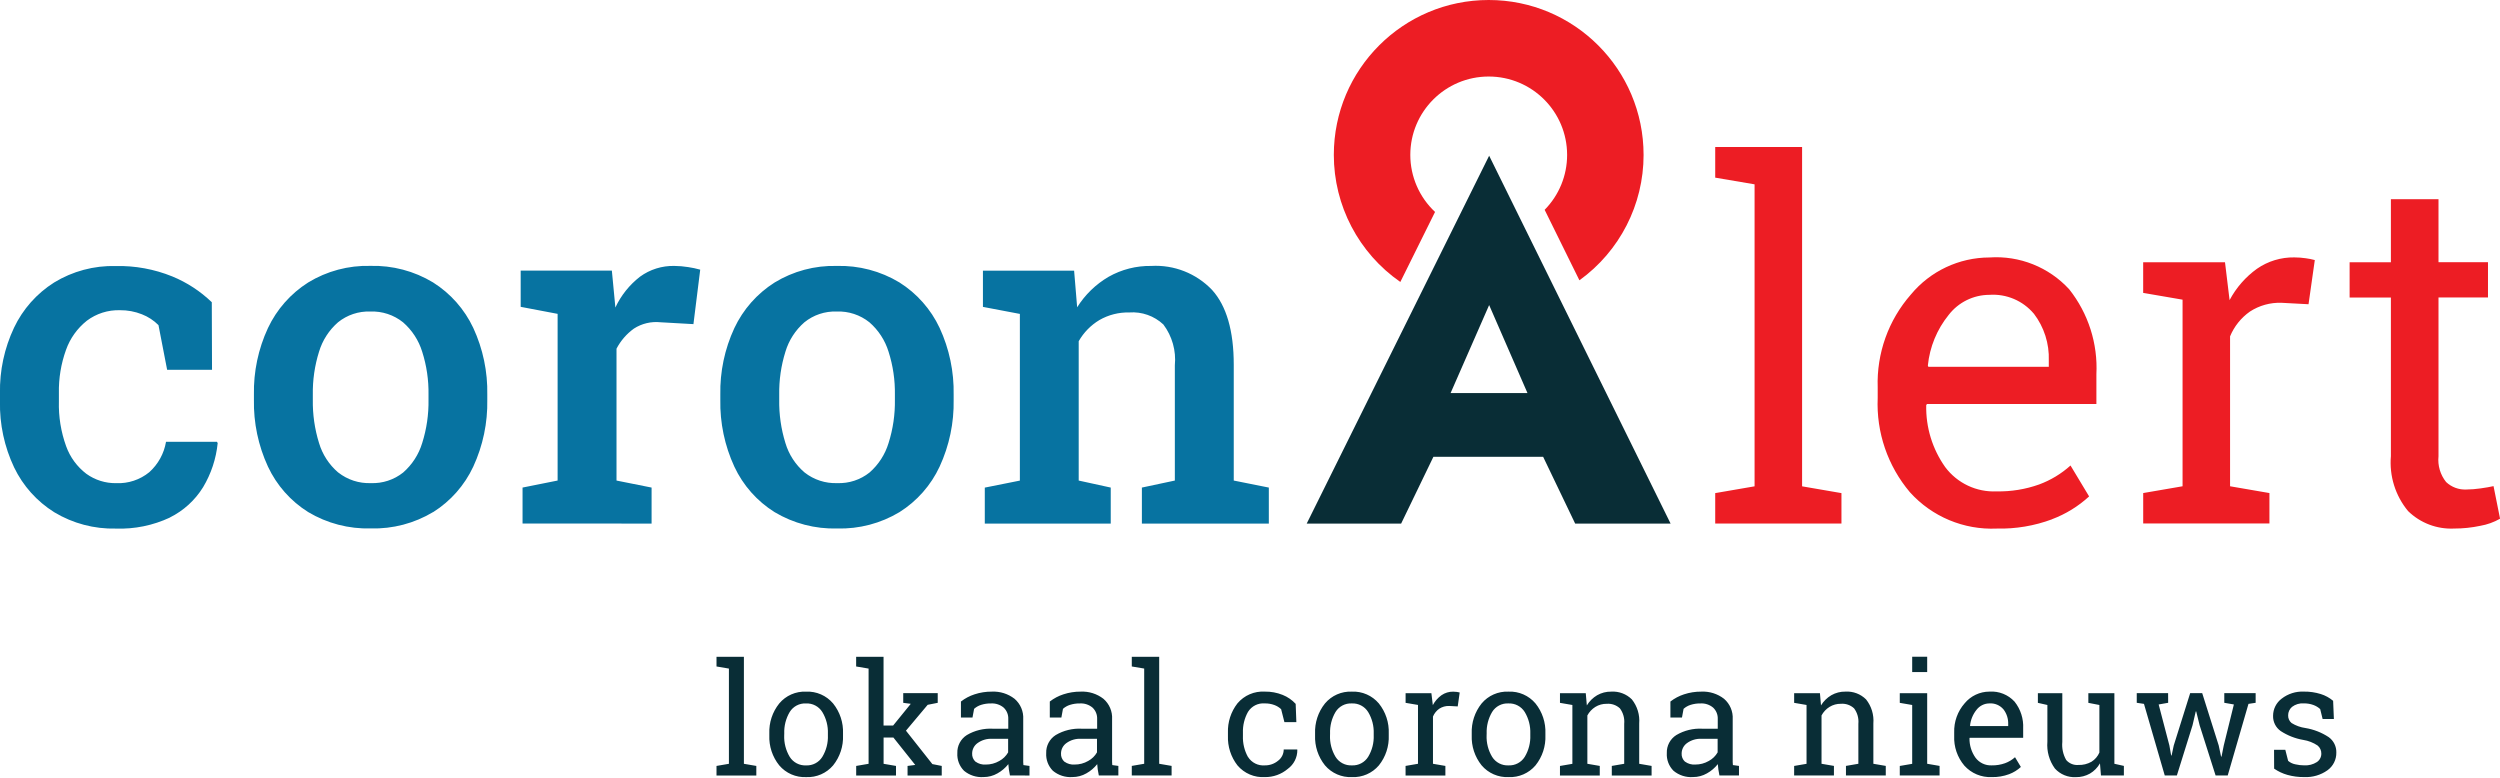
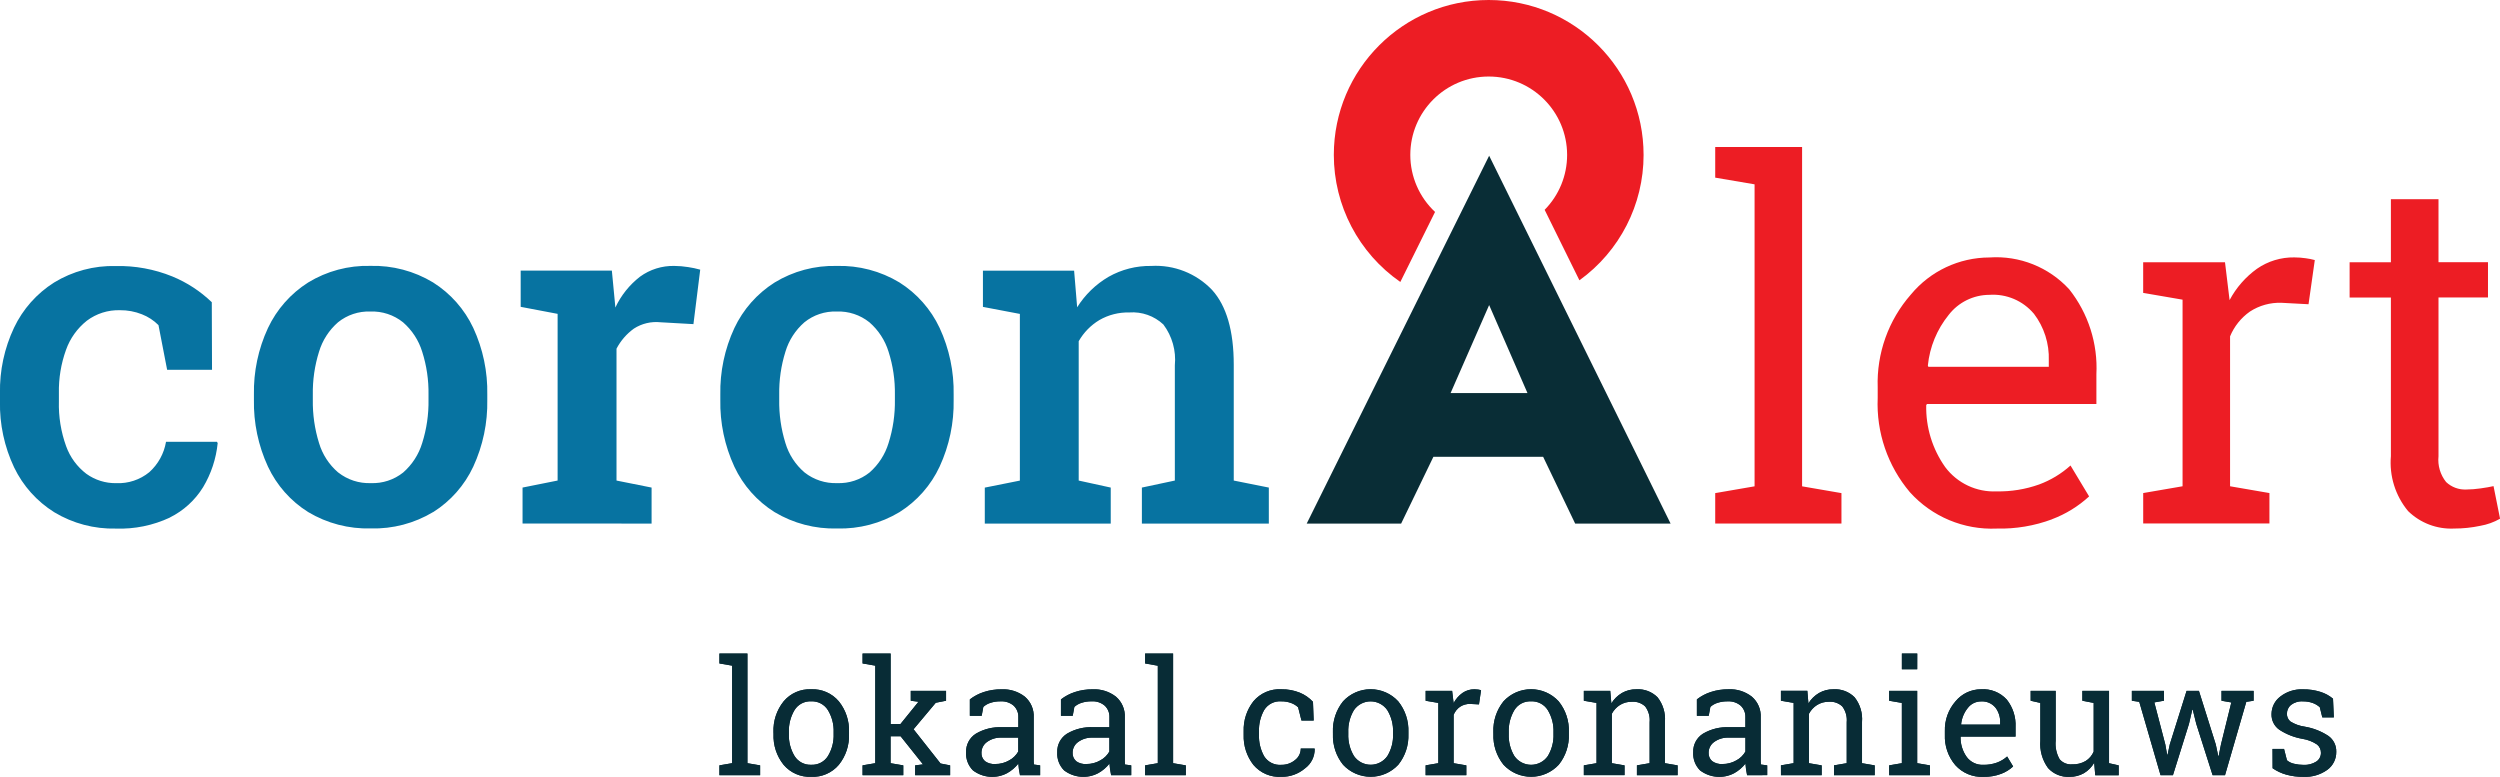
- <svg xmlns="http://www.w3.org/2000/svg" width="184.178" height="57.249" viewBox="0 0 184.178 57.249">
+ <svg xmlns="http://www.w3.org/2000/svg" width="184.178" height="57.23" viewBox="0 0 184.178 57.23">
  <defs>
-     <style>.a{fill:#092d36;}.b{fill:#ed1d24;}.c{fill:#0773a1;}</style>
+     <style>.a{fill:none;}.b{fill:#ed1d24;}.c{fill:#092d36;}.d{fill:#0773a1;}.e{clip-path:url(#a);}.f{fill:#082c36;}</style>
+     <clipPath id="a">
+       <path class="a" d="M0-12.534H119.117v-9.081H0Z" transform="translate(0 21.615)" />
+     </clipPath>
  </defs>
-   <path class="a" d="M-166.7-66.258a2.593,2.593,0,0,0-.914-.5,3.968,3.968,0,0,0-1.239-.179,2.486,2.486,0,0,0-1.64.521,1.583,1.583,0,0,0-.631,1.262,1.323,1.323,0,0,0,.56,1.122,4.415,4.415,0,0,0,1.666.655,2.607,2.607,0,0,1,1.051.41.753.753,0,0,1,.278.6.736.736,0,0,1-.334.625,1.561,1.561,0,0,1-.922.239,2.9,2.9,0,0,1-.671-.079,1.149,1.149,0,0,1-.518-.252l-.208-.813h-.83l.006,1.385a3.279,3.279,0,0,0,.982.462,4.415,4.415,0,0,0,1.239.16,2.732,2.732,0,0,0,1.707-.5,1.567,1.567,0,0,0,.654-1.307,1.351,1.351,0,0,0-.561-1.135,4.416,4.416,0,0,0-1.711-.671,2.622,2.622,0,0,1-1.026-.369.7.7,0,0,1-.252-.567.807.807,0,0,1,.286-.622,1.274,1.274,0,0,1,.875-.258,1.946,1.946,0,0,1,.692.115,1.489,1.489,0,0,1,.508.305l.179.729h.83Zm-12.157-.566h-2.31v.712l.532.079,1.531,5.276h.892l1.155-3.7.236-1.015.033-.006.253,1.021,1.177,3.7h.892l1.53-5.276.528-.079v-.712h-2.31v.712l.706.123-.746,3.023-.163.818h-.033l-.174-.818-1.217-3.858h-.886l-1.211,3.858-.157.734h-.034l-.129-.734-.791-3.023.7-.123Zm-4.946,6.067h1.688v-.706l-.7-.157v-5.2h-1.918v.712l.813.157v3.505a1.5,1.5,0,0,1-.58.676,1.826,1.826,0,0,1-.973.238,1.065,1.065,0,0,1-.892-.365,2.256,2.256,0,0,1-.286-1.334v-3.589h-1.8v.712l.7.157v2.709a2.94,2.94,0,0,0,.555,1.973,1.941,1.941,0,0,0,1.542.634,2.032,2.032,0,0,0,1.04-.263,2.047,2.047,0,0,0,.737-.752Zm-7.183-4.873a1.693,1.693,0,0,1,.348,1.088v.146h-2.8l-.011-.028a2.216,2.216,0,0,1,.481-1.175,1.2,1.2,0,0,1,.948-.468,1.241,1.241,0,0,1,1.032.437m.424,4.775a2.655,2.655,0,0,0,.86-.53l-.431-.718a2.255,2.255,0,0,1-.733.441,2.789,2.789,0,0,1-.984.16,1.41,1.41,0,0,1-1.194-.564,2.4,2.4,0,0,1-.443-1.438l.017-.029h3.937v-.689a2.937,2.937,0,0,0-.632-1.974,2.3,2.3,0,0,0-1.853-.74,2.373,2.373,0,0,0-1.825.86,3.112,3.112,0,0,0-.771,2.156v.247a3.174,3.174,0,0,0,.749,2.19,2.558,2.558,0,0,0,2.015.844,3.448,3.448,0,0,0,1.288-.216m-6.042-8.65h-1.105v1.127h1.105Zm-2.019,8.748h2.932v-.706l-.913-.157v-5.2h-2.019v.712l.914.157v4.335l-.914.157Zm-7.783,0h2.932v-.706l-.914-.157v-3.561a1.668,1.668,0,0,1,.587-.628,1.545,1.545,0,0,1,.843-.23,1.273,1.273,0,0,1,.968.336,1.643,1.643,0,0,1,.316,1.139v2.944l-.914.157v.706h2.933v-.706l-.914-.157v-2.967a2.523,2.523,0,0,0-.538-1.775,1.982,1.982,0,0,0-1.52-.574,2.02,2.02,0,0,0-1.04.266,2.2,2.2,0,0,0-.76.749l-.078-.9h-1.9v.712l.913.157v4.335l-.913.157Zm-8.041-1.017a.757.757,0,0,1-.247-.609.947.947,0,0,1,.4-.763,1.684,1.684,0,0,1,1.074-.314h1.178v1a1.642,1.642,0,0,1-.651.633,1.957,1.957,0,0,1-1,.264,1.133,1.133,0,0,1-.746-.21m3.97,1.017v-.706l-.448-.062c-.008-.075-.013-.15-.015-.224s0-.152,0-.23V-64.9a1.843,1.843,0,0,0-.639-1.508,2.538,2.538,0,0,0-1.671-.527,3.965,3.965,0,0,0-1.279.2,3.281,3.281,0,0,0-1,.53v1.177h.852l.118-.639a1.4,1.4,0,0,1,.513-.292,2.3,2.3,0,0,1,.732-.106,1.327,1.327,0,0,1,.936.311,1.091,1.091,0,0,1,.337.844v.707h-1.138a3.393,3.393,0,0,0-1.915.468,1.509,1.509,0,0,0-.7,1.331,1.7,1.7,0,0,0,.494,1.3,2.029,2.029,0,0,0,1.441.463,2.043,2.043,0,0,0,1.023-.272,2.675,2.675,0,0,0,.8-.681c.008.131.021.261.04.392s.045.279.078.443Zm-13.189,0h2.933v-.706l-.914-.157v-3.561a1.673,1.673,0,0,1,.586-.628,1.551,1.551,0,0,1,.844-.23,1.27,1.27,0,0,1,.967.336,1.643,1.643,0,0,1,.317,1.139v2.944l-.914.157v.706h2.932v-.706l-.913-.157v-2.967a2.523,2.523,0,0,0-.539-1.775,1.98,1.98,0,0,0-1.52-.574,2.025,2.025,0,0,0-1.04.266,2.191,2.191,0,0,0-.759.749l-.079-.9h-1.9v.712l.914.157v4.335l-.914.157Zm-5.4-3.09a2.9,2.9,0,0,1,.4-1.586,1.33,1.33,0,0,1,1.2-.634,1.345,1.345,0,0,1,1.206.634,2.873,2.873,0,0,1,.409,1.586v.124a2.866,2.866,0,0,1-.409,1.592,1.339,1.339,0,0,1-1.195.629,1.345,1.345,0,0,1-1.208-.629,2.866,2.866,0,0,1-.407-1.592Zm-1.1.124a3.327,3.327,0,0,0,.728,2.218,2.466,2.466,0,0,0,1.991.866,2.457,2.457,0,0,0,1.98-.863,3.327,3.327,0,0,0,.729-2.221v-.124a3.326,3.326,0,0,0-.732-2.22,2.462,2.462,0,0,0-1.988-.869,2.443,2.443,0,0,0-1.98.872,3.337,3.337,0,0,0-.728,2.217Zm-3.959-2.232v4.335l-.915.157v.706h2.933v-.706l-.914-.157V-65.1a1.329,1.329,0,0,1,.46-.574,1.261,1.261,0,0,1,.735-.205l.628.034.146-1.027a1.612,1.612,0,0,0-.211-.042,1.881,1.881,0,0,0-.266-.019,1.482,1.482,0,0,0-.866.263,2.119,2.119,0,0,0-.637.729l-.106-.88h-1.9v.712Zm-6.477,2.108a2.9,2.9,0,0,1,.4-1.586,1.33,1.33,0,0,1,1.2-.634,1.341,1.341,0,0,1,1.205.634,2.865,2.865,0,0,1,.41,1.586v.124a2.858,2.858,0,0,1-.41,1.592,1.336,1.336,0,0,1-1.194.629,1.344,1.344,0,0,1-1.208-.629,2.875,2.875,0,0,1-.407-1.592Zm-1.105.124a3.328,3.328,0,0,0,.729,2.218,2.466,2.466,0,0,0,1.991.866,2.459,2.459,0,0,0,1.98-.863,3.326,3.326,0,0,0,.728-2.221v-.124a3.326,3.326,0,0,0-.731-2.22,2.462,2.462,0,0,0-1.988-.869,2.443,2.443,0,0,0-1.98.872,3.338,3.338,0,0,0-.729,2.217Zm-4.945,1.6a2.978,2.978,0,0,1-.37-1.551v-.235a2.943,2.943,0,0,1,.373-1.534,1.329,1.329,0,0,1,1.242-.625,1.926,1.926,0,0,1,.7.118,1.454,1.454,0,0,1,.5.308l.241.953h.88l-.05-1.345a2.636,2.636,0,0,0-.962-.662,3.378,3.378,0,0,0-1.309-.241,2.447,2.447,0,0,0-2.019.866,3.328,3.328,0,0,0-.7,2.162v.235a3.346,3.346,0,0,0,.7,2.171,2.449,2.449,0,0,0,2.022.863,2.554,2.554,0,0,0,1.69-.608,1.7,1.7,0,0,0,.7-1.394l-.011-.034h-.992a1.037,1.037,0,0,1-.418.833,1.492,1.492,0,0,1-.967.34,1.333,1.333,0,0,1-1.245-.62m-7.649-6.513v7.015l-.914.157v.706h2.933v-.706l-.914-.157V-69.5h-2.019v.712Zm-5.882,6.861a.759.759,0,0,1-.246-.609.944.944,0,0,1,.4-.763,1.68,1.68,0,0,1,1.074-.314h1.177v1a1.645,1.645,0,0,1-.65.633,1.964,1.964,0,0,1-1,.264,1.133,1.133,0,0,1-.746-.21m3.97,1.017v-.706l-.448-.062c-.008-.075-.012-.15-.014-.224s0-.152,0-.23V-64.9a1.843,1.843,0,0,0-.639-1.508,2.538,2.538,0,0,0-1.671-.527,3.96,3.96,0,0,0-1.279.2,3.275,3.275,0,0,0-1,.53v1.177h.853l.117-.639a1.4,1.4,0,0,1,.513-.292,2.306,2.306,0,0,1,.733-.106,1.329,1.329,0,0,1,.936.311,1.094,1.094,0,0,1,.336.844v.707h-1.138a3.4,3.4,0,0,0-1.915.468,1.51,1.51,0,0,0-.7,1.331,1.7,1.7,0,0,0,.493,1.3,2.031,2.031,0,0,0,1.441.463,2.047,2.047,0,0,0,1.024-.272,2.675,2.675,0,0,0,.8-.681c.007.131.021.261.039.392s.045.279.079.443Zm-10.525-1.017a.757.757,0,0,1-.247-.609.945.945,0,0,1,.4-.763,1.681,1.681,0,0,1,1.074-.314h1.177v1a1.645,1.645,0,0,1-.65.633,1.964,1.964,0,0,1-1,.264,1.135,1.135,0,0,1-.746-.21m3.97,1.017v-.706l-.448-.062c-.008-.075-.012-.15-.014-.224s0-.152,0-.23V-64.9a1.843,1.843,0,0,0-.639-1.508,2.538,2.538,0,0,0-1.671-.527,3.965,3.965,0,0,0-1.279.2,3.275,3.275,0,0,0-1,.53v1.177h.852l.118-.639a1.4,1.4,0,0,1,.513-.292,2.3,2.3,0,0,1,.732-.106,1.332,1.332,0,0,1,.937.311,1.094,1.094,0,0,1,.336.844v.707h-1.138a3.4,3.4,0,0,0-1.915.468,1.508,1.508,0,0,0-.7,1.331,1.7,1.7,0,0,0,.493,1.3,2.029,2.029,0,0,0,1.441.463,2.047,2.047,0,0,0,1.024-.272,2.687,2.687,0,0,0,.8-.681c.007.131.02.261.039.392s.045.279.079.443Zm-11.854-7.878v7.015l-.914.157v.706h2.933v-.706l-.914-.157v-1.935h.723l1.609,2.019-.566.073v.706h2.518v-.706l-.69-.135-1.946-2.462,1.6-1.906.74-.146v-.712h-2.541v.712l.556.073-1.3,1.6h-.706V-69.5h-2.019v.712Zm-6.213,4.788a2.9,2.9,0,0,1,.4-1.586,1.33,1.33,0,0,1,1.2-.634,1.341,1.341,0,0,1,1.205.634,2.865,2.865,0,0,1,.41,1.586v.124a2.859,2.859,0,0,1-.41,1.592,1.336,1.336,0,0,1-1.194.629,1.346,1.346,0,0,1-1.208-.629,2.875,2.875,0,0,1-.407-1.592Zm-1.1.124a3.323,3.323,0,0,0,.73,2.218,2.463,2.463,0,0,0,1.99.866,2.457,2.457,0,0,0,1.979-.863,3.328,3.328,0,0,0,.73-2.221v-.124a3.326,3.326,0,0,0-.732-2.22,2.462,2.462,0,0,0-1.988-.869,2.44,2.44,0,0,0-1.979.872,3.333,3.333,0,0,0-.73,2.217Zm-2.977-4.912v7.015l-.914.157v.706h2.933v-.706l-.915-.157V-69.5h-2.018v.712Z" transform="translate(338.584 117.888)" />
-   <g transform="translate(338.584 117.888)">
-     <path class="b" d="M-162.444-103.211v4.642h-3.041v2.6h3.041v11.684a5.6,5.6,0,0,0,1.263,4.046,4.537,4.537,0,0,0,3.4,1.289,9.158,9.158,0,0,0,1.921-.2,4.49,4.49,0,0,0,1.458-.524l-.48-2.4q-.392.088-.969.169a7.723,7.723,0,0,1-1.041.08,2.025,2.025,0,0,1-1.484-.551,2.615,2.615,0,0,1-.561-1.9V-95.972h3.646v-2.6h-3.646v-4.642Zm-15.348,7.4v13.747l-2.9.5v2.24h9.3v-2.24l-2.9-.5V-93.109a4.189,4.189,0,0,1,1.458-1.823,4.008,4.008,0,0,1,2.33-.649l1.992.107.462-3.255a4.652,4.652,0,0,0-.667-.133,5.908,5.908,0,0,0-.845-.063,4.691,4.691,0,0,0-2.747.836,6.719,6.719,0,0,0-2.019,2.312l-.338-2.792h-6.028v2.259Zm-10.955,1.031a5.372,5.372,0,0,1,1.1,3.45v.463h-8.874l-.036-.089a7.029,7.029,0,0,1,1.529-3.726,3.8,3.8,0,0,1,3.006-1.485,3.927,3.927,0,0,1,3.272,1.387m1.343,15.143a8.4,8.4,0,0,0,2.73-1.68l-1.37-2.277a7.152,7.152,0,0,1-2.32,1.4,8.818,8.818,0,0,1-3.122.507,4.475,4.475,0,0,1-3.788-1.787,7.6,7.6,0,0,1-1.4-4.562l.053-.089h12.484v-2.187a9.329,9.329,0,0,0-2-6.26,7.3,7.3,0,0,0-5.878-2.348,7.532,7.532,0,0,0-5.789,2.73,9.868,9.868,0,0,0-2.445,6.838v.783a10.073,10.073,0,0,0,2.374,6.944,8.116,8.116,0,0,0,6.393,2.677,10.9,10.9,0,0,0,4.082-.685m-21.919-24.675v22.248l-2.9.5v2.24h9.3v-2.24l-2.9-.5v-25h-6.4v2.259Z" />
-     <path class="a" d="M-222.54-79.316h7.03l-13.367-27.1-13.44,27.1h6.957l2.375-4.917h8.087Zm-3.513-9.615h-5.664l2.84-6.483Z" />
-     <path class="c" d="M-256.755-79.316v-2.652l-2.36-.517V-92.75a4.31,4.31,0,0,1,1.524-1.559,4.209,4.209,0,0,1,2.2-.56,3.316,3.316,0,0,1,2.515.887,4.308,4.308,0,0,1,.844,3.006v8.491l-2.428.517v2.652h9.352v-2.652l-2.584-.517v-8.526q0-3.754-1.6-5.52a5.737,5.737,0,0,0-4.478-1.765,6.167,6.167,0,0,0-3.143.8,6.758,6.758,0,0,0-2.316,2.247l-.224-2.7h-6.717v2.67l2.721.517v12.28l-2.584.517v2.652Zm-22.554-3.763a4.565,4.565,0,0,1-1.413-2.171,10.219,10.219,0,0,1-.456-3.194v-.362a10.082,10.082,0,0,1,.456-3.169,4.648,4.648,0,0,1,1.4-2.17,3.58,3.58,0,0,1,2.377-.793,3.63,3.63,0,0,1,2.411.793,4.706,4.706,0,0,1,1.412,2.17,9.873,9.873,0,0,1,.466,3.169v.362a10.007,10.007,0,0,1-.466,3.194,4.694,4.694,0,0,1-1.4,2.171,3.6,3.6,0,0,1-2.386.783,3.665,3.665,0,0,1-2.4-.783m6.992,2.919a7.909,7.909,0,0,0,2.954-3.35,11.233,11.233,0,0,0,1.034-4.934v-.362a11.179,11.179,0,0,0-1.034-4.926,7.958,7.958,0,0,0-2.962-3.35,8.483,8.483,0,0,0-4.616-1.214,8.364,8.364,0,0,0-4.581,1.223,8.011,8.011,0,0,0-2.963,3.358,11.137,11.137,0,0,0-1.033,4.909v.362a11.233,11.233,0,0,0,1.033,4.934,7.889,7.889,0,0,0,2.963,3.35,8.526,8.526,0,0,0,4.615,1.206,8.453,8.453,0,0,0,4.59-1.206m-18.265.844v-2.652l-2.584-.517V-92.2a4.241,4.241,0,0,1,1.283-1.481,3.025,3.025,0,0,1,1.956-.465l2.428.137.5-4.013a7.074,7.074,0,0,0-.886-.189,6.611,6.611,0,0,0-1.025-.086,4.144,4.144,0,0,0-2.524.792,6.179,6.179,0,0,0-1.817,2.274l-.034-.379-.224-2.343h-6.717v2.67l2.721.517v12.28l-2.583.517v2.652Zm-23.088-3.763a4.571,4.571,0,0,1-1.412-2.171,10.189,10.189,0,0,1-.457-3.194v-.362a10.053,10.053,0,0,1,.457-3.169,4.654,4.654,0,0,1,1.4-2.17,3.582,3.582,0,0,1,2.377-.793,3.63,3.63,0,0,1,2.411.793,4.708,4.708,0,0,1,1.413,2.17,9.9,9.9,0,0,1,.465,3.169v.362a10.037,10.037,0,0,1-.465,3.194,4.687,4.687,0,0,1-1.4,2.171,3.6,3.6,0,0,1-2.385.783,3.666,3.666,0,0,1-2.4-.783m6.993,2.919a7.922,7.922,0,0,0,2.954-3.35,11.233,11.233,0,0,0,1.033-4.934v-.362a11.179,11.179,0,0,0-1.033-4.926,7.967,7.967,0,0,0-2.963-3.35A8.483,8.483,0,0,0-311.3-98.3a8.366,8.366,0,0,0-4.581,1.223,8.018,8.018,0,0,0-2.963,3.358,11.137,11.137,0,0,0-1.033,4.909v.362a11.233,11.233,0,0,0,1.033,4.934,7.9,7.9,0,0,0,2.963,3.35,8.528,8.528,0,0,0,4.616,1.206,8.458,8.458,0,0,0,4.59-1.206m-19.394.4a6.022,6.022,0,0,0,2.446-2.23,7.84,7.84,0,0,0,1.076-3.247l-.052-.1h-3.754a3.88,3.88,0,0,1-1.231,2.239,3.6,3.6,0,0,1-2.438.809,3.656,3.656,0,0,1-2.2-.689,4.442,4.442,0,0,1-1.49-2.032,8.989,8.989,0,0,1-.533-3.307v-.6a8.869,8.869,0,0,1,.525-3.194,4.787,4.787,0,0,1,1.533-2.145,3.875,3.875,0,0,1,2.437-.775,4.257,4.257,0,0,1,1.619.3,3.524,3.524,0,0,1,1.223.8l.637,3.29h3.307l-.017-4.978a9.257,9.257,0,0,0-2.911-1.9,10.465,10.465,0,0,0-4.168-.766,8.3,8.3,0,0,0-4.538,1.214,7.994,7.994,0,0,0-2.954,3.333,10.859,10.859,0,0,0-1.034,4.822v.6a10.852,10.852,0,0,0,1.042,4.866,7.961,7.961,0,0,0,2.963,3.307,8.4,8.4,0,0,0,4.538,1.2,8.644,8.644,0,0,0,3.97-.81" />
-     <path class="b" d="M-217.5-106.478a11.41,11.41,0,0,0-11.41-11.41,11.411,11.411,0,0,0-11.41,11.41,11.394,11.394,0,0,0,4.9,9.363l2.558-5.159a5.755,5.755,0,0,1-1.823-4.2,5.776,5.776,0,0,1,5.776-5.776,5.776,5.776,0,0,1,5.776,5.776,5.753,5.753,0,0,1-1.655,4.044l2.561,5.192a11.384,11.384,0,0,0,4.728-9.236" />
+   <g transform="translate(126.362 10.818)">
+     <path class="b" d="M-162.444-103.211v4.642h-3.041v2.6h3.041v11.684a5.6,5.6,0,0,0,1.263,4.046,4.537,4.537,0,0,0,3.4,1.289,9.158,9.158,0,0,0,1.921-.2,4.49,4.49,0,0,0,1.458-.524l-.48-2.4q-.392.088-.969.169a7.723,7.723,0,0,1-1.041.08,2.025,2.025,0,0,1-1.484-.551,2.615,2.615,0,0,1-.561-1.9V-95.972h3.646v-2.6h-3.646v-4.642Zm-15.348,7.4v13.747l-2.9.5v2.24h9.3v-2.24l-2.9-.5V-93.109a4.189,4.189,0,0,1,1.458-1.823,4.008,4.008,0,0,1,2.33-.649l1.992.107.462-3.255a4.652,4.652,0,0,0-.667-.133,5.908,5.908,0,0,0-.845-.063,4.691,4.691,0,0,0-2.747.836,6.719,6.719,0,0,0-2.019,2.312l-.338-2.792h-6.028v2.259Zm-10.955,1.031a5.372,5.372,0,0,1,1.1,3.45v.463h-8.874l-.036-.089a7.029,7.029,0,0,1,1.529-3.726,3.8,3.8,0,0,1,3.006-1.485,3.927,3.927,0,0,1,3.272,1.387m1.343,15.143a8.4,8.4,0,0,0,2.73-1.68l-1.37-2.277a7.152,7.152,0,0,1-2.32,1.4,8.818,8.818,0,0,1-3.122.507,4.475,4.475,0,0,1-3.788-1.787,7.6,7.6,0,0,1-1.4-4.562l.053-.089h12.484v-2.187a9.329,9.329,0,0,0-2-6.26,7.3,7.3,0,0,0-5.878-2.348,7.532,7.532,0,0,0-5.789,2.73,9.868,9.868,0,0,0-2.445,6.838v.783a10.073,10.073,0,0,0,2.374,6.944,8.116,8.116,0,0,0,6.393,2.677,10.9,10.9,0,0,0,4.082-.685m-21.919-24.675v22.248l-2.9.5v2.24h9.3v-2.24l-2.9-.5v-25h-6.4v2.259Z" transform="translate(212.222 107.07)" />
+   </g>
+   <path class="c" d="M-222.54-79.316h7.03l-13.367-27.1-13.44,27.1h6.957l2.375-4.917h8.087Zm-3.513-9.615h-5.664l2.84-6.483Z" transform="translate(338.584 117.888)" />
+   <path class="d" d="M-256.755-79.316v-2.652l-2.36-.517V-92.75a4.31,4.31,0,0,1,1.524-1.559,4.209,4.209,0,0,1,2.2-.56,3.316,3.316,0,0,1,2.515.887,4.308,4.308,0,0,1,.844,3.006v8.491l-2.428.517v2.652h9.352v-2.652l-2.584-.517v-8.526q0-3.754-1.6-5.52a5.737,5.737,0,0,0-4.478-1.765,6.167,6.167,0,0,0-3.143.8,6.758,6.758,0,0,0-2.316,2.247l-.224-2.7h-6.717v2.67l2.721.517v12.28l-2.584.517v2.652Zm-22.554-3.763a4.565,4.565,0,0,1-1.413-2.171,10.219,10.219,0,0,1-.456-3.194v-.362a10.082,10.082,0,0,1,.456-3.169,4.648,4.648,0,0,1,1.4-2.17,3.58,3.58,0,0,1,2.377-.793,3.63,3.63,0,0,1,2.411.793,4.706,4.706,0,0,1,1.412,2.17,9.873,9.873,0,0,1,.466,3.169v.362a10.007,10.007,0,0,1-.466,3.194,4.694,4.694,0,0,1-1.4,2.171,3.6,3.6,0,0,1-2.386.783,3.665,3.665,0,0,1-2.4-.783m6.992,2.919a7.909,7.909,0,0,0,2.954-3.35,11.233,11.233,0,0,0,1.034-4.934v-.362a11.179,11.179,0,0,0-1.034-4.926,7.958,7.958,0,0,0-2.962-3.35,8.483,8.483,0,0,0-4.616-1.214,8.364,8.364,0,0,0-4.581,1.223,8.011,8.011,0,0,0-2.963,3.358,11.137,11.137,0,0,0-1.033,4.909v.362a11.233,11.233,0,0,0,1.033,4.934,7.889,7.889,0,0,0,2.963,3.35,8.526,8.526,0,0,0,4.615,1.206,8.453,8.453,0,0,0,4.59-1.206m-18.265.844v-2.652l-2.584-.517V-92.2a4.241,4.241,0,0,1,1.283-1.481,3.025,3.025,0,0,1,1.956-.465l2.428.137.5-4.013a7.074,7.074,0,0,0-.886-.189,6.611,6.611,0,0,0-1.025-.086,4.144,4.144,0,0,0-2.524.792,6.179,6.179,0,0,0-1.817,2.274l-.034-.379-.224-2.343h-6.717v2.67l2.721.517v12.28l-2.583.517v2.652Zm-23.088-3.763a4.571,4.571,0,0,1-1.412-2.171,10.189,10.189,0,0,1-.457-3.194v-.362a10.053,10.053,0,0,1,.457-3.169,4.654,4.654,0,0,1,1.4-2.17,3.582,3.582,0,0,1,2.377-.793,3.63,3.63,0,0,1,2.411.793,4.708,4.708,0,0,1,1.413,2.17,9.9,9.9,0,0,1,.465,3.169v.362a10.037,10.037,0,0,1-.465,3.194,4.687,4.687,0,0,1-1.4,2.171,3.6,3.6,0,0,1-2.385.783,3.666,3.666,0,0,1-2.4-.783m6.993,2.919a7.922,7.922,0,0,0,2.954-3.35,11.233,11.233,0,0,0,1.033-4.934v-.362a11.179,11.179,0,0,0-1.033-4.926,7.967,7.967,0,0,0-2.963-3.35A8.483,8.483,0,0,0-311.3-98.3a8.366,8.366,0,0,0-4.581,1.223,8.018,8.018,0,0,0-2.963,3.358,11.137,11.137,0,0,0-1.033,4.909v.362a11.233,11.233,0,0,0,1.033,4.934,7.9,7.9,0,0,0,2.963,3.35,8.528,8.528,0,0,0,4.616,1.206,8.458,8.458,0,0,0,4.59-1.206m-19.394.4a6.022,6.022,0,0,0,2.446-2.23,7.84,7.84,0,0,0,1.076-3.247l-.052-.1h-3.754a3.88,3.88,0,0,1-1.231,2.239,3.6,3.6,0,0,1-2.438.809,3.656,3.656,0,0,1-2.2-.689,4.442,4.442,0,0,1-1.49-2.032,8.989,8.989,0,0,1-.533-3.307v-.6a8.869,8.869,0,0,1,.525-3.194,4.787,4.787,0,0,1,1.533-2.145,3.875,3.875,0,0,1,2.437-.775,4.257,4.257,0,0,1,1.619.3,3.524,3.524,0,0,1,1.223.8l.637,3.29h3.307l-.017-4.978a9.257,9.257,0,0,0-2.911-1.9,10.465,10.465,0,0,0-4.168-.766,8.3,8.3,0,0,0-4.538,1.214,7.994,7.994,0,0,0-2.954,3.333,10.859,10.859,0,0,0-1.034,4.822v.6a10.852,10.852,0,0,0,1.042,4.866,7.961,7.961,0,0,0,2.963,3.307,8.4,8.4,0,0,0,4.538,1.2,8.644,8.644,0,0,0,3.97-.81" transform="translate(338.584 117.888)" />
+   <path class="b" d="M-217.5-106.478a11.41,11.41,0,0,0-11.41-11.41,11.411,11.411,0,0,0-11.41,11.41,11.394,11.394,0,0,0,4.9,9.363l2.558-5.159a5.755,5.755,0,0,1-1.823-4.2,5.776,5.776,0,0,1,5.776-5.776,5.776,5.776,0,0,1,5.776,5.776,5.753,5.753,0,0,1-1.655,4.044l2.561,5.192a11.384,11.384,0,0,0,4.728-9.236" transform="translate(338.584 117.888)" />
+   <g transform="translate(53 48.149)">
+     <g class="e" transform="translate(0 0)">
+       <g transform="translate(0 0)">
+         <path class="f" d="M-1.293-1.229V5.957l-.936.16v.724h3V6.118l-.936-.16V-2.119H-2.229v.729ZM1.757,3.8A3.408,3.408,0,0,0,2.5,6.075a2.523,2.523,0,0,0,2.039.887,2.516,2.516,0,0,0,2.028-.884A3.406,3.406,0,0,0,7.318,3.8V3.677A3.409,3.409,0,0,0,6.568,1.4,2.522,2.522,0,0,0,4.532.512,2.5,2.5,0,0,0,2.5,1.405a3.421,3.421,0,0,0-.747,2.272Zm1.132-.126A2.97,2.97,0,0,1,3.3,2.051,1.363,1.363,0,0,1,4.532,1.4a1.377,1.377,0,0,1,1.235.649,2.939,2.939,0,0,1,.419,1.626V3.8a2.932,2.932,0,0,1-.419,1.631,1.37,1.37,0,0,1-1.223.644,1.379,1.379,0,0,1-1.238-.644A2.946,2.946,0,0,1,2.889,3.8ZM9.253-1.229V5.957l-.936.16v.724h3V6.118l-.936-.16V3.976h.741l1.648,2.068-.58.074v.724h2.579V6.118l-.706-.138L12.073,3.458l1.637-1.953.758-.15V.627h-2.6v.729l.569.075L11.108,3.074h-.723V-2.119H8.317v.729ZM21.4,6.842V6.118l-.459-.063c-.008-.076-.013-.153-.015-.23s0-.155,0-.235V2.6a1.889,1.889,0,0,0-.655-1.545,2.6,2.6,0,0,0-1.712-.54,4.071,4.071,0,0,0-1.31.2,3.359,3.359,0,0,0-1.029.543V2.465h.873l.121-.655a1.417,1.417,0,0,1,.526-.3,2.354,2.354,0,0,1,.75-.109,1.359,1.359,0,0,1,.959.319,1.119,1.119,0,0,1,.345.864v.724H18.622a3.485,3.485,0,0,0-1.962.479,1.547,1.547,0,0,0-.715,1.364,1.741,1.741,0,0,0,.505,1.336,2.345,2.345,0,0,0,2.525.2,2.744,2.744,0,0,0,.818-.7q.011.2.04.4t.08.454ZM17.329,5.8a.773.773,0,0,1-.253-.623.966.966,0,0,1,.405-.781,1.719,1.719,0,0,1,1.1-.322h1.206V5.1a1.679,1.679,0,0,1-.666.649,2.013,2.013,0,0,1-1.028.27,1.156,1.156,0,0,1-.764-.215M28.111,6.842V6.118l-.46-.063c-.008-.076-.012-.153-.014-.23s0-.155,0-.235V2.6a1.889,1.889,0,0,0-.655-1.545,2.6,2.6,0,0,0-1.712-.54,4.072,4.072,0,0,0-1.31.2,3.361,3.361,0,0,0-1.028.543V2.465H23.8l.121-.655a1.417,1.417,0,0,1,.526-.3A2.354,2.354,0,0,1,25.2,1.4a1.359,1.359,0,0,1,.959.319,1.119,1.119,0,0,1,.345.864v.724H25.336a3.484,3.484,0,0,0-1.962.479,1.547,1.547,0,0,0-.715,1.364,1.741,1.741,0,0,0,.505,1.336,2.344,2.344,0,0,0,2.524.2,2.74,2.74,0,0,0,.819-.7q.011.2.04.4t.081.454ZM24.044,5.8a.774.774,0,0,1-.253-.623.966.966,0,0,1,.405-.781,1.719,1.719,0,0,1,1.1-.322H26.5V5.1a1.679,1.679,0,0,1-.666.649,2.013,2.013,0,0,1-1.028.27,1.157,1.157,0,0,1-.764-.215m6.026-7.028V5.957l-.936.16v.724h3V6.118l-.937-.16V-2.119H29.133v.729ZM37.9,5.443a3.05,3.05,0,0,1-.379-1.588V3.613a3.019,3.019,0,0,1,.382-1.571,1.363,1.363,0,0,1,1.272-.64,1.982,1.982,0,0,1,.713.121,1.494,1.494,0,0,1,.517.316l.247.976h.9l-.052-1.378A2.709,2.709,0,0,0,40.52.759,3.476,3.476,0,0,0,39.179.512a2.506,2.506,0,0,0-2.068.887,3.407,3.407,0,0,0-.718,2.214v.242a3.425,3.425,0,0,0,.715,2.223,2.508,2.508,0,0,0,2.071.884,2.614,2.614,0,0,0,1.732-.623,1.742,1.742,0,0,0,.715-1.428l-.011-.034H40.6a1.061,1.061,0,0,1-.428.853,1.527,1.527,0,0,1-.991.348A1.366,1.366,0,0,1,37.9,5.443M42.97,3.8a3.407,3.407,0,0,0,.747,2.272,2.777,2.777,0,0,0,4.067,0A3.406,3.406,0,0,0,48.53,3.8V3.677A3.409,3.409,0,0,0,47.78,1.4a2.761,2.761,0,0,0-4.064,0,3.42,3.42,0,0,0-.747,2.272ZM44.1,3.677a2.97,2.97,0,0,1,.414-1.626,1.494,1.494,0,0,1,2.464,0A2.939,2.939,0,0,1,47.4,3.677V3.8a2.932,2.932,0,0,1-.419,1.631,1.5,1.5,0,0,1-2.461,0A2.946,2.946,0,0,1,44.1,3.8Zm6.634-2.16v4.44l-.936.16v.724h3V6.118l-.936-.16V2.39a1.361,1.361,0,0,1,.471-.589,1.294,1.294,0,0,1,.752-.21l.644.034L53.883.575a1.515,1.515,0,0,0-.216-.043A1.98,1.98,0,0,0,53.4.512a1.515,1.515,0,0,0-.887.27,2.171,2.171,0,0,0-.652.747l-.109-.9H49.8v.729ZM54.791,3.8a3.407,3.407,0,0,0,.747,2.272,2.777,2.777,0,0,0,4.067,0A3.406,3.406,0,0,0,60.351,3.8V3.677A3.411,3.411,0,0,0,59.6,1.4a2.761,2.761,0,0,0-4.064,0,3.42,3.42,0,0,0-.747,2.272Zm1.131-.126a2.97,2.97,0,0,1,.413-1.626A1.364,1.364,0,0,1,57.565,1.4a1.378,1.378,0,0,1,1.235.649,2.939,2.939,0,0,1,.419,1.626V3.8A2.932,2.932,0,0,1,58.8,5.434a1.5,1.5,0,0,1-2.462,0A2.946,2.946,0,0,1,55.922,3.8Zm5.532,3.165h3V6.118l-.936-.16V2.31a1.72,1.72,0,0,1,.6-.643,1.594,1.594,0,0,1,.865-.236,1.3,1.3,0,0,1,.991.345A1.681,1.681,0,0,1,66.3,2.942V5.957l-.936.16v.724h3V6.118l-.936-.16V2.918A2.585,2.585,0,0,0,66.882,1.1,2.029,2.029,0,0,0,65.325.512,2.076,2.076,0,0,0,64.26.785a2.254,2.254,0,0,0-.778.767L63.4.627H61.454v.729l.936.161v4.44l-.936.16Zm13.51,0V6.118L74.5,6.055c-.008-.076-.013-.153-.015-.23s0-.155,0-.235V2.6a1.889,1.889,0,0,0-.655-1.545A2.6,2.6,0,0,0,72.12.512a4.076,4.076,0,0,0-1.31.2,3.361,3.361,0,0,0-1.028.543V2.465h.873l.121-.655a1.417,1.417,0,0,1,.526-.3,2.354,2.354,0,0,1,.75-.109,1.359,1.359,0,0,1,.959.319,1.119,1.119,0,0,1,.345.864v.724H72.189a3.485,3.485,0,0,0-1.962.479,1.547,1.547,0,0,0-.715,1.364,1.741,1.741,0,0,0,.505,1.336,2.345,2.345,0,0,0,2.525.2,2.743,2.743,0,0,0,.818-.7q.011.2.04.4t.08.454ZM70.9,5.8a.773.773,0,0,1-.253-.623.966.966,0,0,1,.405-.781,1.719,1.719,0,0,1,1.1-.322h1.206V5.1a1.679,1.679,0,0,1-.666.649,2.013,2.013,0,0,1-1.028.27A1.156,1.156,0,0,1,70.9,5.8m5.077,1.042h3V6.118l-.936-.16V2.31a1.713,1.713,0,0,1,.6-.643,1.592,1.592,0,0,1,.864-.236,1.3,1.3,0,0,1,.991.345,1.684,1.684,0,0,1,.324,1.166V5.957l-.936.16v.724h3V6.118l-.936-.16V2.918A2.585,2.585,0,0,0,81.4,1.1,2.029,2.029,0,0,0,79.846.512a2.075,2.075,0,0,0-1.065.273A2.255,2.255,0,0,0,78,1.551l-.08-.925H75.974v.729l.936.161v4.44l-.936.16Zm7.973,0h3V6.118l-.936-.16V.627H83.947v.729l.936.161v4.44l-.936.16Zm2.068-8.961H84.884V-.964h1.131ZM92.2,6.741a2.715,2.715,0,0,0,.881-.543l-.442-.735a2.318,2.318,0,0,1-.75.451,2.844,2.844,0,0,1-1.008.164A1.445,1.445,0,0,1,89.662,5.5a2.455,2.455,0,0,1-.454-1.473L89.226,4h4.033V3.292a3.011,3.011,0,0,0-.647-2.022,2.355,2.355,0,0,0-1.9-.758,2.432,2.432,0,0,0-1.87.881,3.186,3.186,0,0,0-.79,2.209v.253A3.253,3.253,0,0,0,88.821,6.1a2.622,2.622,0,0,0,2.065.865A3.534,3.534,0,0,0,92.2,6.741M91.77,1.85a1.735,1.735,0,0,1,.356,1.114v.15H89.26l-.011-.029a2.269,2.269,0,0,1,.494-1.2,1.226,1.226,0,0,1,.971-.479,1.269,1.269,0,0,1,1.057.448m7.358,4.992h1.729V6.118l-.712-.16V.627H98.181v.729l.833.161v3.59a1.53,1.53,0,0,1-.594.692,1.862,1.862,0,0,1-1,.244,1.089,1.089,0,0,1-.913-.374A2.313,2.313,0,0,1,96.216,4.3V.627H94.372v.729l.713.161V4.292a3.014,3.014,0,0,0,.568,2.022,1.99,1.99,0,0,0,1.58.649,2.076,2.076,0,0,0,1.065-.27,2.1,2.1,0,0,0,.755-.77ZM104.194.627h-2.367v.729l.546.081,1.568,5.405h.913l1.183-3.785.242-1.039.034-.006.258,1.045,1.206,3.785h.913l1.568-5.405.54-.081V.627h-2.366v.729l.723.126-.764,3.1-.167.839h-.034l-.178-.839L106.768.627h-.908l-1.241,3.952-.16.752h-.034l-.132-.752-.81-3.1.713-.126Zm12.453.58A2.648,2.648,0,0,0,115.711.7a4.074,4.074,0,0,0-1.269-.184,2.549,2.549,0,0,0-1.68.534,1.622,1.622,0,0,0-.646,1.292,1.355,1.355,0,0,0,.574,1.149,4.526,4.526,0,0,0,1.706.672,2.675,2.675,0,0,1,1.077.419.771.771,0,0,1,.284.615.754.754,0,0,1-.342.641,1.6,1.6,0,0,1-.945.244A2.933,2.933,0,0,1,113.784,6a1.174,1.174,0,0,1-.531-.258l-.213-.833h-.85l.006,1.419A3.371,3.371,0,0,0,113.2,6.8a4.539,4.539,0,0,0,1.269.164,2.8,2.8,0,0,0,1.749-.511,1.605,1.605,0,0,0,.669-1.338,1.384,1.384,0,0,0-.574-1.163,4.538,4.538,0,0,0-1.752-.687,2.679,2.679,0,0,1-1.051-.379.711.711,0,0,1-.258-.58.828.828,0,0,1,.293-.637,1.3,1.3,0,0,1,.9-.264,2,2,0,0,1,.709.118,1.535,1.535,0,0,1,.52.313l.184.747h.85Z" transform="translate(2.229 2.119)" />
+       </g>
+     </g>
+   </g>
+   <g transform="translate(53 69.764)">
+     <g class="e" transform="translate(0 -21.615)">
+       <g transform="translate(0 0)">
+         <path class="f" d="M-1.293-1.229V5.957l-.936.16v.724h3V6.118l-.936-.16V-2.119H-2.229v.729ZM1.757,3.8A3.408,3.408,0,0,0,2.5,6.075a2.523,2.523,0,0,0,2.039.887,2.516,2.516,0,0,0,2.028-.884A3.406,3.406,0,0,0,7.318,3.8V3.677A3.409,3.409,0,0,0,6.568,1.4,2.522,2.522,0,0,0,4.532.512,2.5,2.5,0,0,0,2.5,1.405a3.421,3.421,0,0,0-.747,2.272Zm1.132-.126A2.97,2.97,0,0,1,3.3,2.051,1.363,1.363,0,0,1,4.532,1.4a1.377,1.377,0,0,1,1.235.649,2.939,2.939,0,0,1,.419,1.626V3.8a2.932,2.932,0,0,1-.419,1.631,1.37,1.37,0,0,1-1.223.644,1.379,1.379,0,0,1-1.238-.644A2.946,2.946,0,0,1,2.889,3.8ZM9.253-1.229V5.957l-.936.16v.724h3V6.118l-.936-.16V3.976h.741l1.648,2.068-.58.074v.724h2.579V6.118l-.706-.138L12.073,3.458l1.637-1.953.758-.15V.627h-2.6v.729l.569.075L11.108,3.074h-.723V-2.119H8.317v.729ZM21.4,6.842V6.118l-.459-.063c-.008-.076-.013-.153-.015-.23s0-.155,0-.235V2.6a1.889,1.889,0,0,0-.655-1.545,2.6,2.6,0,0,0-1.712-.54,4.071,4.071,0,0,0-1.31.2,3.359,3.359,0,0,0-1.029.543V2.465h.873l.121-.655a1.417,1.417,0,0,1,.526-.3,2.354,2.354,0,0,1,.75-.109,1.359,1.359,0,0,1,.959.319,1.119,1.119,0,0,1,.345.864v.724H18.622a3.485,3.485,0,0,0-1.962.479,1.547,1.547,0,0,0-.715,1.364,1.741,1.741,0,0,0,.505,1.336,2.345,2.345,0,0,0,2.525.2,2.744,2.744,0,0,0,.818-.7q.011.2.04.4t.08.454ZM17.329,5.8a.773.773,0,0,1-.253-.623.966.966,0,0,1,.405-.781,1.719,1.719,0,0,1,1.1-.322h1.206V5.1a1.679,1.679,0,0,1-.666.649,2.013,2.013,0,0,1-1.028.27,1.156,1.156,0,0,1-.764-.215M28.111,6.842V6.118l-.46-.063c-.008-.076-.012-.153-.014-.23s0-.155,0-.235V2.6a1.889,1.889,0,0,0-.655-1.545,2.6,2.6,0,0,0-1.712-.54,4.072,4.072,0,0,0-1.31.2,3.361,3.361,0,0,0-1.028.543V2.465H23.8l.121-.655a1.417,1.417,0,0,1,.526-.3A2.354,2.354,0,0,1,25.2,1.4a1.359,1.359,0,0,1,.959.319,1.119,1.119,0,0,1,.345.864v.724H25.336a3.484,3.484,0,0,0-1.962.479,1.547,1.547,0,0,0-.715,1.364,1.741,1.741,0,0,0,.505,1.336,2.344,2.344,0,0,0,2.524.2,2.74,2.74,0,0,0,.819-.7q.011.2.04.4t.081.454ZM24.044,5.8a.774.774,0,0,1-.253-.623.966.966,0,0,1,.405-.781,1.719,1.719,0,0,1,1.1-.322H26.5V5.1a1.679,1.679,0,0,1-.666.649,2.013,2.013,0,0,1-1.028.27,1.157,1.157,0,0,1-.764-.215m6.026-7.028V5.957l-.936.16v.724h3V6.118l-.937-.16V-2.119H29.133v.729ZM37.9,5.443a3.05,3.05,0,0,1-.379-1.588V3.613a3.019,3.019,0,0,1,.382-1.571,1.363,1.363,0,0,1,1.272-.64,1.982,1.982,0,0,1,.713.121,1.494,1.494,0,0,1,.517.316l.247.976h.9l-.052-1.378A2.709,2.709,0,0,0,40.52.759,3.476,3.476,0,0,0,39.179.512a2.506,2.506,0,0,0-2.068.887,3.407,3.407,0,0,0-.718,2.214v.242a3.425,3.425,0,0,0,.715,2.223,2.508,2.508,0,0,0,2.071.884,2.614,2.614,0,0,0,1.732-.623,1.742,1.742,0,0,0,.715-1.428l-.011-.034H40.6a1.061,1.061,0,0,1-.428.853,1.527,1.527,0,0,1-.991.348A1.366,1.366,0,0,1,37.9,5.443M42.97,3.8a3.407,3.407,0,0,0,.747,2.272,2.777,2.777,0,0,0,4.067,0A3.406,3.406,0,0,0,48.53,3.8V3.677A3.409,3.409,0,0,0,47.78,1.4a2.761,2.761,0,0,0-4.064,0,3.42,3.42,0,0,0-.747,2.272ZM44.1,3.677a2.97,2.97,0,0,1,.414-1.626,1.494,1.494,0,0,1,2.464,0A2.939,2.939,0,0,1,47.4,3.677V3.8a2.932,2.932,0,0,1-.419,1.631,1.5,1.5,0,0,1-2.461,0A2.946,2.946,0,0,1,44.1,3.8Zm6.634-2.16v4.44l-.936.16v.724h3V6.118l-.936-.16V2.39a1.361,1.361,0,0,1,.471-.589,1.294,1.294,0,0,1,.752-.21l.644.034L53.883.575a1.515,1.515,0,0,0-.216-.043A1.98,1.98,0,0,0,53.4.512a1.515,1.515,0,0,0-.887.27,2.171,2.171,0,0,0-.652.747l-.109-.9H49.8v.729ZM54.791,3.8a3.407,3.407,0,0,0,.747,2.272,2.777,2.777,0,0,0,4.067,0A3.406,3.406,0,0,0,60.351,3.8V3.677A3.411,3.411,0,0,0,59.6,1.4a2.761,2.761,0,0,0-4.064,0,3.42,3.42,0,0,0-.747,2.272Zm1.131-.126a2.97,2.97,0,0,1,.413-1.626A1.364,1.364,0,0,1,57.565,1.4a1.378,1.378,0,0,1,1.235.649,2.939,2.939,0,0,1,.419,1.626V3.8A2.932,2.932,0,0,1,58.8,5.434a1.5,1.5,0,0,1-2.462,0A2.946,2.946,0,0,1,55.922,3.8Zm5.532,3.165h3V6.118l-.936-.16V2.31a1.72,1.72,0,0,1,.6-.643,1.594,1.594,0,0,1,.865-.236,1.3,1.3,0,0,1,.991.345A1.681,1.681,0,0,1,66.3,2.942V5.957l-.936.16v.724h3V6.118l-.936-.16V2.918A2.585,2.585,0,0,0,66.882,1.1,2.029,2.029,0,0,0,65.325.512,2.076,2.076,0,0,0,64.26.785a2.254,2.254,0,0,0-.778.767L63.4.627H61.454v.729l.936.161v4.44l-.936.16Zm13.51,0V6.118L74.5,6.055c-.008-.076-.013-.153-.015-.23s0-.155,0-.235V2.6a1.889,1.889,0,0,0-.655-1.545A2.6,2.6,0,0,0,72.12.512a4.076,4.076,0,0,0-1.31.2,3.361,3.361,0,0,0-1.028.543V2.465h.873l.121-.655a1.417,1.417,0,0,1,.526-.3,2.354,2.354,0,0,1,.75-.109,1.359,1.359,0,0,1,.959.319,1.119,1.119,0,0,1,.345.864v.724H72.189a3.485,3.485,0,0,0-1.962.479,1.547,1.547,0,0,0-.715,1.364,1.741,1.741,0,0,0,.505,1.336,2.345,2.345,0,0,0,2.525.2,2.743,2.743,0,0,0,.818-.7q.011.2.04.4t.08.454ZM70.9,5.8a.773.773,0,0,1-.253-.623.966.966,0,0,1,.405-.781,1.719,1.719,0,0,1,1.1-.322h1.206V5.1a1.679,1.679,0,0,1-.666.649,2.013,2.013,0,0,1-1.028.27A1.156,1.156,0,0,1,70.9,5.8m5.077,1.042h3V6.118l-.936-.16V2.31a1.713,1.713,0,0,1,.6-.643,1.592,1.592,0,0,1,.864-.236,1.3,1.3,0,0,1,.991.345,1.684,1.684,0,0,1,.324,1.166V5.957l-.936.16v.724h3V6.118l-.936-.16V2.918A2.585,2.585,0,0,0,81.4,1.1,2.029,2.029,0,0,0,79.846.512a2.075,2.075,0,0,0-1.065.273A2.255,2.255,0,0,0,78,1.551l-.08-.925H75.974v.729l.936.161v4.44l-.936.16Zm7.973,0h3V6.118l-.936-.16V.627H83.947v.729l.936.161v4.44l-.936.16Zm2.068-8.961H84.884V-.964h1.131ZM92.2,6.741a2.715,2.715,0,0,0,.881-.543l-.442-.735a2.318,2.318,0,0,1-.75.451,2.844,2.844,0,0,1-1.008.164A1.445,1.445,0,0,1,89.662,5.5a2.455,2.455,0,0,1-.454-1.473L89.226,4h4.033V3.292a3.011,3.011,0,0,0-.647-2.022,2.355,2.355,0,0,0-1.9-.758,2.432,2.432,0,0,0-1.87.881,3.186,3.186,0,0,0-.79,2.209v.253A3.253,3.253,0,0,0,88.821,6.1a2.622,2.622,0,0,0,2.065.865A3.534,3.534,0,0,0,92.2,6.741M91.77,1.85a1.735,1.735,0,0,1,.356,1.114v.15H89.26l-.011-.029a2.269,2.269,0,0,1,.494-1.2,1.226,1.226,0,0,1,.971-.479,1.269,1.269,0,0,1,1.057.448m7.358,4.992h1.729V6.118l-.712-.16V.627H98.181v.729l.833.161v3.59a1.53,1.53,0,0,1-.594.692,1.862,1.862,0,0,1-1,.244,1.089,1.089,0,0,1-.913-.374A2.313,2.313,0,0,1,96.216,4.3V.627H94.372v.729l.713.161V4.292a3.014,3.014,0,0,0,.568,2.022,1.99,1.99,0,0,0,1.58.649,2.076,2.076,0,0,0,1.065-.27,2.1,2.1,0,0,0,.755-.77ZM104.194.627h-2.367v.729l.546.081,1.568,5.405h.913l1.183-3.785.242-1.039.034-.006.258,1.045,1.206,3.785h.913l1.568-5.405.54-.081V.627h-2.366v.729l.723.126-.764,3.1-.167.839h-.034l-.178-.839L106.768.627h-.908l-1.241,3.952-.16.752h-.034l-.132-.752-.81-3.1.713-.126Zm12.453.58A2.648,2.648,0,0,0,115.711.7a4.074,4.074,0,0,0-1.269-.184,2.549,2.549,0,0,0-1.68.534,1.622,1.622,0,0,0-.646,1.292,1.355,1.355,0,0,0,.574,1.149,4.526,4.526,0,0,0,1.706.672,2.675,2.675,0,0,1,1.077.419.771.771,0,0,1,.284.615.754.754,0,0,1-.342.641,1.6,1.6,0,0,1-.945.244A2.933,2.933,0,0,1,113.784,6a1.174,1.174,0,0,1-.531-.258l-.213-.833h-.85l.006,1.419A3.371,3.371,0,0,0,113.2,6.8a4.539,4.539,0,0,0,1.269.164,2.8,2.8,0,0,0,1.749-.511,1.605,1.605,0,0,0,.669-1.338,1.384,1.384,0,0,0-.574-1.163,4.538,4.538,0,0,0-1.752-.687,2.679,2.679,0,0,1-1.051-.379.711.711,0,0,1-.258-.58.828.828,0,0,1,.293-.637,1.3,1.3,0,0,1,.9-.264,2,2,0,0,1,.709.118,1.535,1.535,0,0,1,.52.313l.184.747h.85Z" transform="translate(2.229 2.119)" />
+       </g>
+     </g>
  </g>
</svg>
